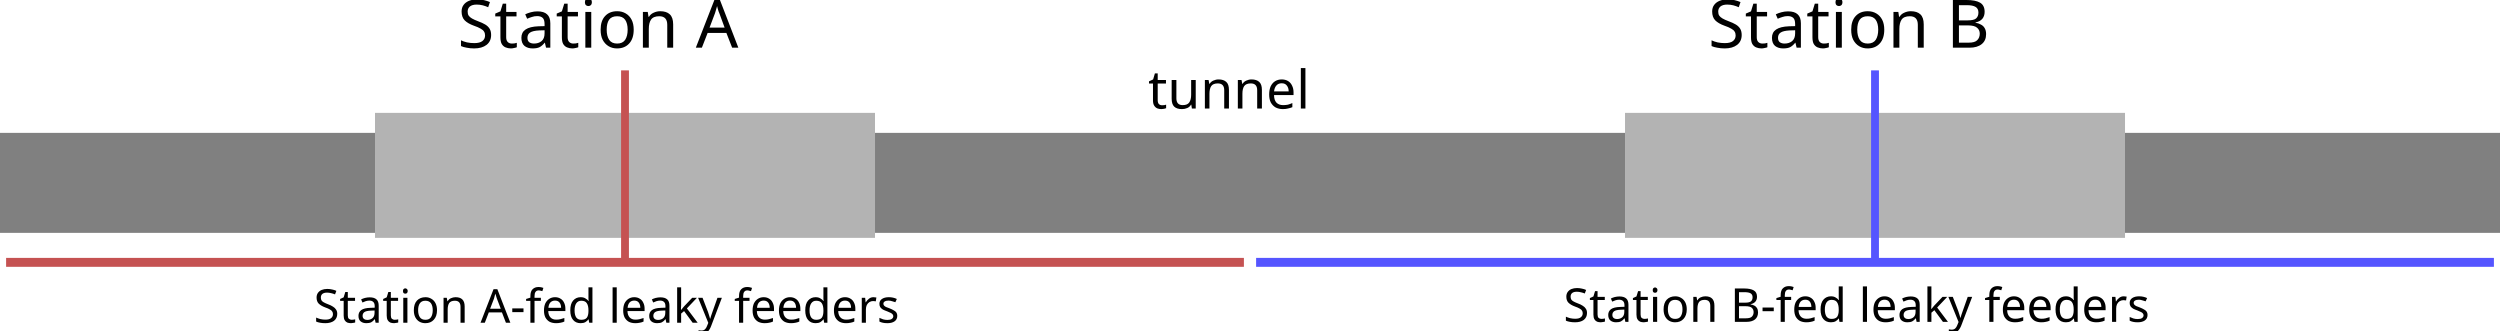
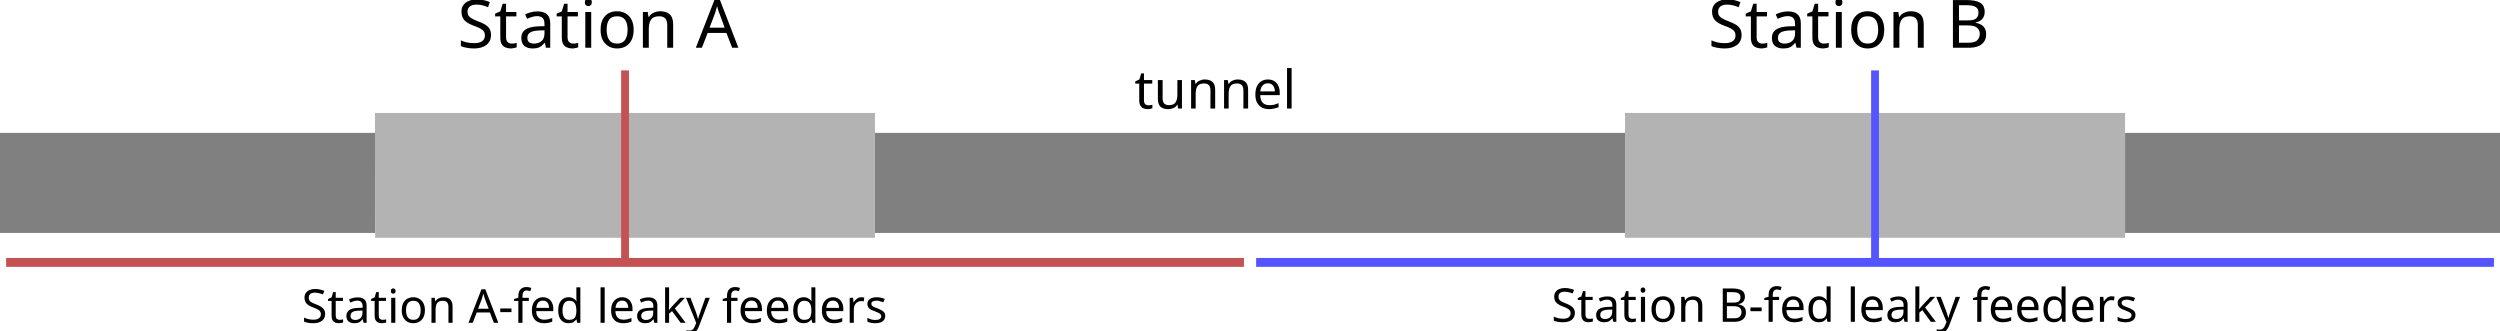
- <svg xmlns="http://www.w3.org/2000/svg" viewBox="0 0 264.583 34.953">
-   <path fill="gray" d="M92.605 14.063h79.374v10.583H92.605zM224.895 14.063h39.688v10.583h-39.688zM0 14.063h39.688v10.583H-.002z" />
-   <path fill="#b3b3b3" d="M171.98 11.946h52.917v13.229H171.98zM39.688 11.946h52.916v13.229H39.689z" />
-   <text xml:space="preserve" x="26.352" y="110.045" stroke-width=".794" font-family="Jost" font-size="7.056" style="-inkscape-font-specification:&quot;Jost&quot;;text-align:center" text-anchor="middle" transform="translate(39.688 -105)">
-     <tspan x="26.352" y="110.045">Station A</tspan>
+ <svg xmlns="http://www.w3.org/2000/svg" viewBox="0 0 264.58 34.95">
+   <path fill="gray" d="M92.6 14.06h79.38v10.59H92.6zm132.3 0h39.68v10.59H224.9zM0 14.06h39.69v10.59H-.01z" />
+   <path fill="#b3b3b3" d="M171.98 11.95h52.92v13.22h-52.92zm-132.3 0H92.6v13.22H39.7z" />
+   <text xml:space="preserve" x="26.35" y="110.05" stroke-width=".79" font-family="Jost" font-size="7.06" text-anchor="middle" transform="translate(39.69 -105)">
+     <tspan x="26.35" y="110.05">Station A</tspan>
  </text>
-   <text xml:space="preserve" x="158.743" y="110.045" stroke-width=".794" font-family="Jost" font-size="7.056" style="-inkscape-font-specification:&quot;Jost&quot;;text-align:center" text-anchor="middle" transform="translate(39.688 -105)">
-     <tspan x="158.743" y="110.045">Station B</tspan>
+   <text xml:space="preserve" x="158.74" y="110.05" stroke-width=".79" font-family="Jost" font-size="7.06" text-anchor="middle" transform="translate(39.69 -105)">
+     <tspan x="158.74" y="110.05">Station B</tspan>
  </text>
-   <path stroke="#c55252" stroke-width=".945" d="M.646 27.766h131" />
-   <path stroke="#c55252" stroke-width=".83" d="M66.146 7.448v20.026" />
-   <path stroke="#55f" stroke-width=".945" d="M132.938 27.766h131" />
-   <path stroke="#55f" stroke-width=".83" d="M198.438 7.448v20.026" />
-   <text xml:space="preserve" x="92.59" y="116.487" stroke-width=".794" font-family="Jost" font-size="5.644" style="-inkscape-font-specification:&quot;Jost&quot;;text-align:center" text-anchor="middle" transform="translate(39.688 -105)">
-     <tspan x="92.59" y="116.487">tunnel</tspan>
-   </text>
-   <text xml:space="preserve" x="26.437" y="139.157" stroke-width=".794" font-family="Jost" font-size="4.939" style="-inkscape-font-specification:&quot;Jost&quot;;text-align:center" text-anchor="middle" transform="translate(39.688 -105)">
-     <tspan x="26.437" y="139.157">Station A-fed leaky feeders</tspan>
-   </text>
-   <text xml:space="preserve" x="158.729" y="139.061" stroke-width=".794" font-family="Jost" font-size="4.939" style="-inkscape-font-specification:&quot;Jost&quot;;text-align:center" text-anchor="middle" transform="translate(39.688 -105)">
-     <tspan x="158.729" y="139.061">Station B-fed leaky feeders</tspan>
-   </text>
+   <path stroke="#c55252" stroke-width=".94" d="M.65 27.77h131" />
+   <path stroke="#c55252" stroke-width=".83" d="M66.15 7.45v20.02" />
+   <path stroke="#55f" stroke-width=".94" d="M132.94 27.77h131" />
+   <path stroke="#55f" stroke-width=".83" d="M198.44 7.45v20.02" />
+   <g stroke-width=".79" font-family="Jost" text-anchor="middle">
+     <text xml:space="preserve" x="92.59" y="116.49" font-size="5.64" transform="translate(39.69 -105)">
+       <tspan x="92.59" y="116.49">tunnel</tspan>
+     </text>
+     <text xml:space="preserve" x="26.44" y="139.16" font-size="4.94" transform="translate(39.69 -105)">
+       <tspan x="26.44" y="139.16">Station A-fed leaky feeders</tspan>
+     </text>
+     <text xml:space="preserve" x="158.73" y="139.06" font-size="4.94" transform="translate(39.69 -105)">
+       <tspan x="158.73" y="139.06">Station B-fed leaky feeders</tspan>
+     </text>
+   </g>
</svg>
